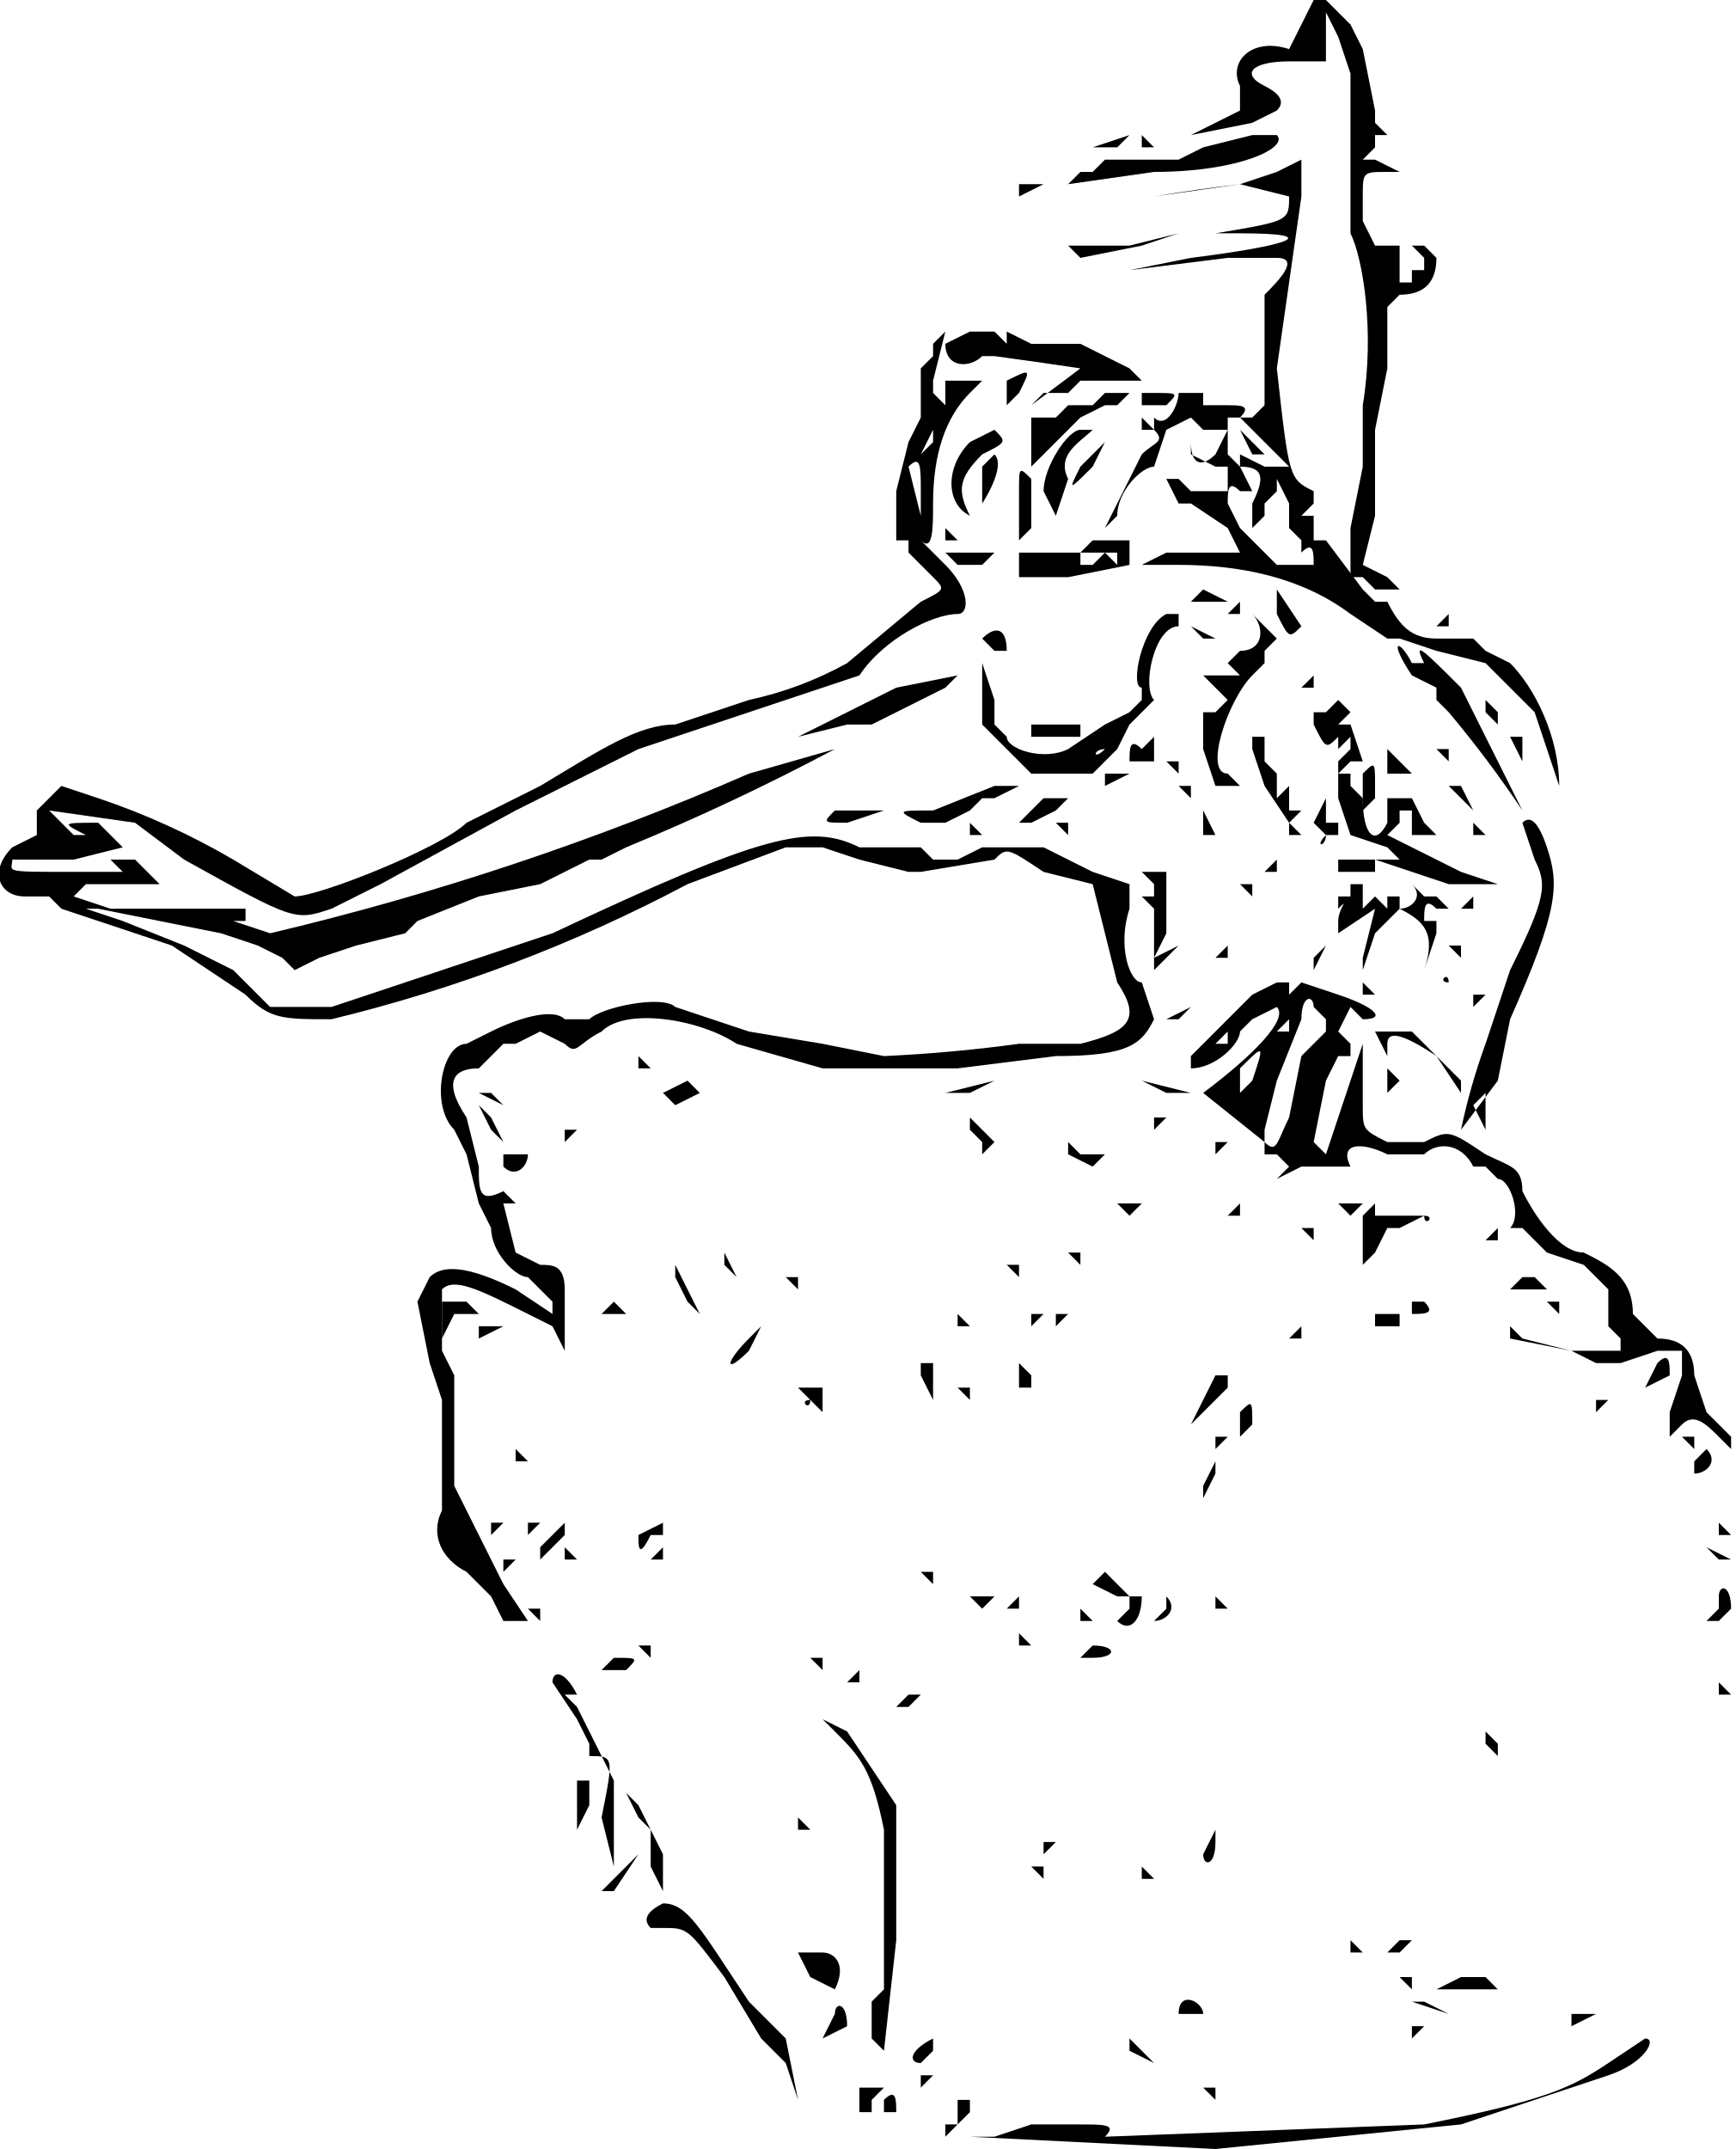
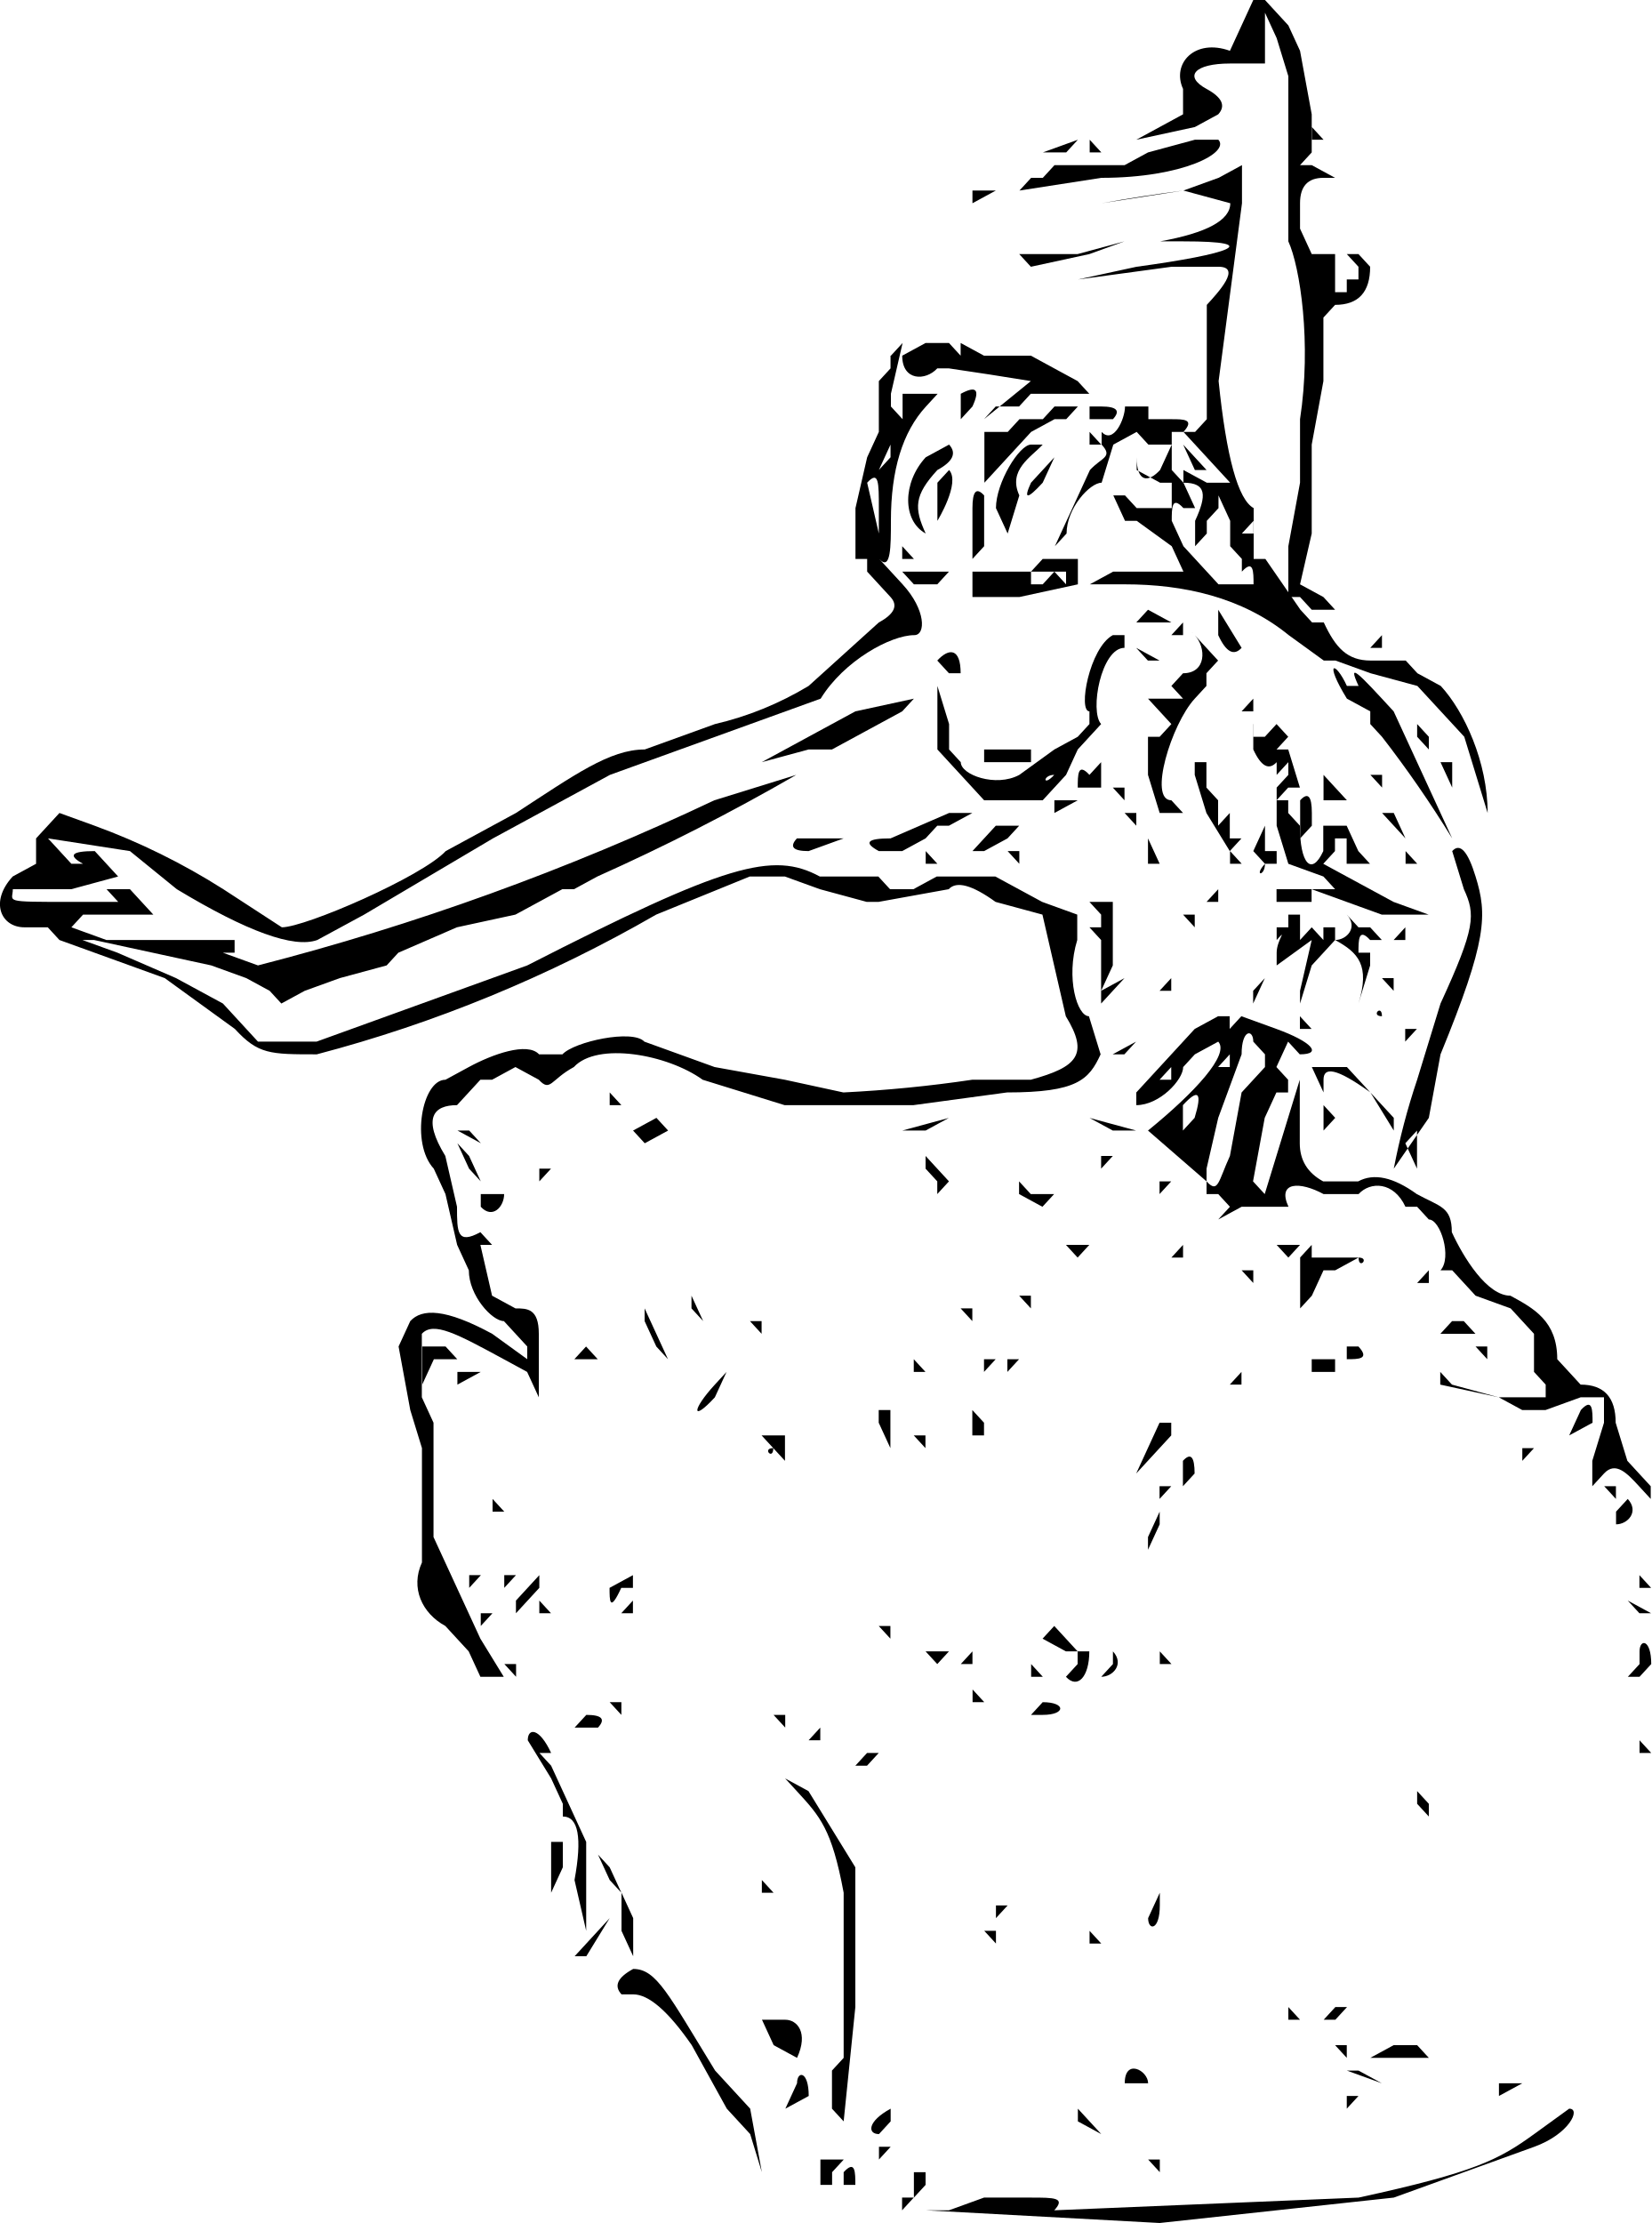
- <svg xmlns="http://www.w3.org/2000/svg" viewBox="0 0 141.4 175">
-   <path d="m107 0-1 2-1 2c-3-1-5 1-4 3v2l-2 1-2 1 5-1 2-1q1-1-1-2c-2-1-1-2 2-2h3V1l1 2 1 3v13c1 2 2 8 1 14v5l-1 5v4h1l1 1h2l-1-1-2-1 1-4v-7l1-5v-5l1-1c2 0 3-1 3-3l-1-1h-1l1 1v1h-1v1h-1v-3h-2l-1-2s1 0 0 0v-2c0-2 0-2 2-2h1l-2-1h-1l1-1c1 0 1 0 0 0V9l-1-5-1-2-2-2h-1Zm6 22v1-2 1Z" />
-   <path d="M112 11h1l-1-1v1ZM102 11l-4 1-2 1h1-4c1 0 0 0 0 0h-3l-1 1h1-2l-1 1s-1 0 0 0l7-1c7 0 11-2 10-3h-2Zm-3 2h-1 1Zm-7 1h-1 1ZM89 12h-1 3l1-1-3 1ZM93 12h1l-1-1v1ZM104 14l-3 1a142 142 0 0 0-7 1l7-1 4 1c0 2 0 2-6 3h-2 4c7 0 4 1-4 2l-5 1 8-1h4c2 0 0 2-1 3v9l-1 1h-1c1-1 0-1-1-1h-2v-1h-2c0 1-1 3-2 2v1c1 1 0 1-1 2l-3 6 1-1c0-2 2-4 3-4l1-3 2-1 1 1h2v-1h-1 2l3 3 1 1h-2l-2-1v1c2 0 2 1 1 3v2l1-1v-1l1-1v-1l1 2v2l1 1v2h-1c0 1 0 0 0 0h-1l-2-2-1-1-1-2c0-1 0-2 1-1h1l-1-2-1-1v-2l-1 2c-1 1-2 1-2-1v-1 2l2 1h1v2h-3l-1-1c0-1 0-1 0 0h-1l1 2h1l3 2 1 2h-6l-2 1h3c5 0 10 1 14 4l3 2c-1 0 0 0 0 0h1l3 1 4 1 4 4 2 6 1 3-1-3c0-4-2-8-4-10l-2-1-1-1h-3c-2 0-3-1-4-3h-1l-1-1-3-4h-1v-4c-2-1-2-1-3-10l1-7 1-7v-3l-2 1Zm3 27v1h-1l1-1Zm0 5h-1v-1c1-1 1 0 1 1Zm1 1h-1 1ZM83 15v1l2-1h-2Z" />
-   <path d="M92 20h-5l1 1 5-1 3-1-4 1ZM82 21h1-1ZM82 23h1-1ZM77 28c0 2 2 2 3 1h1a411 411 0 0 1 7 1l-4 3 1-1h1c0 1 0 1 0 0h1l1-1h5l-1-1-2-1-2-1h-4l-2-1v1l-1-1h-2l-2 1Z" />
-   <path d="M76 28v1l-1 1v4l-1 2-1 4v4q0 1 0 0h1v1c-1 0-1 0 0 0l1 1 1 1c1 1 1 1-1 2l-6 5a29 29 0 0 1-8 3l-6 2c-3 0-6 2-11 5l-6 3c-2 2-12 6-14 6l-5-3a59 59 0 0 0-11-5l-3-1-2 2v2l-2 1c-2 2-1 4 1 4h2l1 1 6 2 3 1 3 2 3 2c2 2 3 2 7 2a124 124 0 0 0 29-11l8-3h3l3 1 4 1h1l6-1c1-1 1-1 4 1l4 1 1 4 1 4c2 3 1 4-3 5h-5a123 123 0 0 1-11 1l-5-1-6-1-6-2c-1-1-6 0-7 1h-2c-1-1-4 0-6 1l-2 1c-2 0-3 5-1 7l1 2 1 4 1 2c0 2 2 4 3 4l2 2v1l-3-2c-4-2-6-2-7-1l-1 2 1 5 1 3v9c-1 2 0 4 2 5l2 2 1 2h2l-2-3-4-8v-9l-1-2v-5c1-1 3 0 7 2l2 1 1 2v1-6c0-2-1-2-2-2l-2-1-1-4h1l-1-1c-2 1-2 0-2-2l-1-4c-2-3-1-4 1-4l2-2h1l2-1 2 1c1 1 1 0 3-1 2-2 8-1 11 1l7 2h11l8-1c6 0 7-1 8-3l-1-3c-1 0-2-3-1-6v-2l-3-1-4-2h-5l-2 1h-2l-1-1h-5c-4-2-8-1-25 7l-18 6h-5l-1-1-2-2-4-2-5-2-3-1h1l5 1 5 1 3 1 2 1 1 1 2-1 3-1 4-1 1-1 5-2 5-1 4-2h1l2-1a191 191 0 0 0 17-8l-7 2a229 229 0 0 1-39 13l-3-1h1v-1H9l-3-1 1-1h9-3s0-1 0 0l-1-1-1-1H9l1 1H6c-6 0-5 0-5-1h5l4-1-2-2c-3 0-3 0-1 1H6l-2-2 7 1 4 3c9 5 9 5 12 4l4-2 11-6 10-5 18-6c2-3 6-5 8-5 1 0 1-2-1-4l-2-2c0-1 0 0 0 0 1 1 1-1 1-3q0-6 3-9l1-1h-3v2l-1-1v-1l1-4-1 1Zm0 8-1 1 1-2v1Zm-1 4v2l-1-4c1-1 1 0 1 2ZM4 72c-1 0-1 0 0 0 0 0 1 0 0 0ZM82 31v2l1-1c1-2 1-2-1-1ZM93 32v1h2c1-1 1-1-1-1h-1ZM90 32l-1 1h-2l-1 1h-2v4l2-2 2-2 2-1h1l1-1h-2Zm-5 3h-1 1Z" />
-   <path d="M88 35c-1 0-3 3-3 5l1 2 1-3c-1-2 1-3 2-4h2-3ZM93 35h1l-1-1v1ZM79 36c-2 2-2 5 0 6l1 1-1-1c-1-2-1-3 1-5 2-1 2-1 1-2l-2 1ZM101 35l1 2h1l-2-2Z" />
-   <path d="M88 38c-1 2-1 2 1 0l1-2-2 2ZM80 38v3s2-3 1-4l-1 1ZM83 40v4l1-1v-4c-1-1-1-1-1 1ZM103 43v1-1ZM77 44h1l-1-1v1ZM89 44l-1 1h-5v2h4l5-1v-2h-3Zm2 1v1l-1-1-1 1h-1v-1h3ZM77 45l1 1h2l1-1h-4ZM101 49l1 1c1 1 1 3-1 3l-1 1 1 1h-3l1 1 1 1-1 1h-1v3l1 3v1c0 1 0 1 0 0v-1h2l-1-1c-2 0 0-6 2-8l1-1v-1l1-1s0-1 0 0l-1-1-2-2ZM98 48l-1 1h-1 4l-2-1ZM104 50c1 2 1 2 2 1l-2-3v2ZM114 49h1c1 0 1 0 0 0h-1ZM95 50c-2 1-3 6-2 6v1l-1 1-2 1-3 2c-2 1-5 0-5-1l-1-1v-2l-1-3v5l1 1 1 1 2 2h5l1-1 1-1 1-2 1-1 1-1c1 0 1 0 0 0-1-1 0-6 2-6v-1h-1Zm-5 11c-1 1-1 0 0 0v-1 1Z" />
-   <path d="M100 50h1v-1l-1 1ZM117 51h1v-1l-1 1ZM80 52l1 1h1c0-2-1-2-2-1ZM97 51l1 1h1l-2-1ZM115 55l2 1v1l1 1a90 90 0 0 1 6 8l-5-10c-3-3-4-4-3-2h-1c-1-2-2-2 0 1ZM73 56l-6 3-2 1 4-1h2c1 0 0 0 0 0l6-3 1-1c0-1 0 0 0 0l-5 1ZM106 56h1v-1l-1 1ZM107 57v2c1 2 1 2 2 1 0 0 0-1 0 0v5l1 3h-1v-1h-1v-2l-1 2 1 1c-1 1 0 1 0 0h2l3 1 1 1h-6 1v1q-1 1 0 0h3v-1l3 1 3 1h4l-3-1-4-2-2-1 1-1v-1h1v2h2l-1-1-1-2h-2v2c-1 2-2 1-2-2l-1-1v-1h-1l1-1h1l-1-3h-1l1-1-1-1-1 1v2-2h-1v-1Zm3 4-1 1v-1l1-1v1ZM121 58l1 1v-1l-1-1v1ZM124 58l1 1-1-1c0-1 0 0 0 0ZM87 59h-3v1h4v-1h-1ZM94 60l-1 1c0 1 0 1 0 0-1-1-1 0-1 1 0 0 0 1 0 0h2v-2ZM102 60v1l1 3 2 3 1-1h-1v-2c1 0 1 0 0 0l-1 1v-2c0-1 0-1 0 0l-1-1v-2h-1ZM123 60l1 2v-2h-1ZM95 62l1 1v-1h-1Z" />
-   <path d="M113 62v1h2l-1-1-1-1v1ZM117 61l1 1v1-2h-1ZM125 63s0 1 0 0v-1 1ZM111 63v3l1-1c0-1-1 0 0 0v-1c0-2 0-2-1-1ZM90 63v1l2-1h-2ZM81 64l-5 2c-3 0-3 0-1 1h2l2-1 1-1h1l2-1h1-3ZM118 64l1 1 1 1-1-2h-1ZM96 64l1 1v-1h-1ZM85 65l-1 1-1 1h1l2-1 1-1h-2ZM98 66v2h1l-1-2-1-1 1 1ZM68 66c-1 1-1 1 1 1l3-1h-4ZM86 67l1 1v-1h-1ZM105 67v1h1s0-1 0 0l-1-1ZM120 67v1h1l-1-1ZM79 68h1l-1-1v1ZM104 69v1l-1 1h1v-2c0-1 0-1 0 0ZM107 71v1-1l1-1-1 1ZM93 71l1 1v1h-1l1 1v5l2-2 1-2-1 2-2 1 1-2v-5h-2ZM101 72l1 1v-1c1 0 0 0 0 0h-1ZM110 72v1h-1v1c-1 1-1 1 0 0s0 0 0 1v1l3-2-1 4v1l1-3 2-2c2 1 3 2 2 5l-1 4 1-4 1-3v-1h-1c0-1 0-2 1-1h1l-1-1h-1l-1-1s-1 0 0 0c1 1 0 2-1 2v-1h-1v1l-1-1-1 1v-2h-1ZM98 73v-1 1ZM119 74v1-2 1ZM119 74h1v-1l-1 1ZM98 75h-1 1c1-1 1-1 0 0ZM119 77v1l-1-1h1ZM99 78h1v-1l-1 1ZM107 78v1l1-2-1 1ZM99 79v1-1s-1 0 0 0ZM118 80v1-1c0-1-1 0 0 0ZM104 80l-2 1c-1 0-1 0 0 0l-1 1-1 1-1 1-2 2v1c2 0 4-2 4-3l1-1 2-1s0-1 0 0c1 1-2 4-6 7l5 4v-1l1-4 2-5c0-2 1-2 1-1l1 1v1l-1 1-1 1-1 5c-1 2-1 3-2 2v1h1l1 1s0 1 0 0l-1 1 2-1h4c-1-2 1-2 3-1h3c1-1 3-1 4 1h1l1 1c1 0 2 3 1 4h1l2 2 3 1 2 2v3l1 1v1h-4l-4-1-1-1v1l5 1 2 1h2l3-1h2v2l-1 3v2s1 0 0 0l1-1c1-1 2 0 3 1l1 1v-1l-2-2-1-3c0-2-1-3-3-3l-2-2c0-3-2-4-4-5-2 0-4-3-5-5 0-2-1-2-3-3-3-2-3-2-5-1h-3c-2-1-2-1-2-3v-7 2l-3 9-1-1 1-5 1-2h1v-1l-1-1 1-2 1 1c2 0 1-1-2-2l-3-1-1 1q0 1 0 0v-1h-1Zm1 4h-1l1-1c1-1 0 0 0 0v1Zm-5 1h-1l1-1v1Zm2 3-1 1v-2c2-2 2-2 1 1Zm8 5v-2 2ZM99 81h1c1 0 0 0 0 0h-1ZM111 81h1l-1-1v1ZM120 81v1l1-1h-1ZM95 83h1l1-1-2 1ZM117 83c0 1 0 1 0 0v-1 1Z" />
-   <path d="m112 84 1 2v3l1-1c1 1 0 0 0 0l-1-1v-2c0-1 1-1 4 1l2 3v-1l-4-4h-3ZM55 85h1v1-1h-1ZM52 87h1l-1-1v1ZM61 88h2-2ZM81 88l-4 1h2l2-1h2-2ZM39 89l2 1-1-1h-1ZM54 89l1 1 2-1-1-1-2 1ZM93 88l2 1h2l-4-1ZM80 89v1-1c1 0 1 0 0 0ZM117 90v-1 1ZM96 91h3-3ZM40 92l1 1-1-2-1-1 1 2ZM94 91v1l1-1h-1ZM79 92l1 1v1l1-1-2-2v1ZM46 93l1-1h-1v1ZM99 93v1l1-1h-1ZM87 94l2 1 1-1h-2l-1-1v1ZM41 94v1c1 1 2 0 2-1h-2ZM98 96v3-3ZM91 98l1 1 1-1h-2ZM109 98l1 1 1-1h-2ZM100 99h1v-1l-1 1ZM111 99v4l1-1 1-2h1l2-1c0 1 1 0 0 0h-4v-1l-1 1ZM106 100l1 1v-2 1h-1l-1-1 1 1ZM121 101h1v-1l-1 1ZM122 101l2 2-1-1-1-1ZM87 102l1 1v-1h-1ZM59 103l1 1-1-2v1ZM55 103v1l1 2 1 1-2-4ZM82 103l1 1s1 0 0 0v-1h-1ZM49 104l-1 1 1-1h1-1ZM124 104l-1 1h2c0-1 0-1 0 0h1l-1-1h-1ZM64 104l1 1v-1h-1ZM113 105s1 0 0 0v-1 1ZM84 105v1-1ZM36 106v3l1-2h2l-1-1h-2ZM64 106l2 1-2-1-1-1 1 1ZM50 106l-1 1h2l-1-1ZM115 106v1c1 0 2 0 1-1h-1ZM126 106l1 1v-1h-1ZM84 107v1l1-1h-1ZM78 107v1h1l-1-1ZM86 107v1l1-1h-1ZM112 107v1h2v-1h-2ZM39 108v1l2-1h-2ZM105 109h1v-1l-1 1ZM61 109c-2 2-2 3 0 1l1-2-1 1ZM75 112l1 2v-3h-1v1ZM135 111l-1 2 2-1c0-1 0-2-1-1ZM83 113h1v-1l-1-1v2ZM43 113s0 1 0 0v-1 1ZM99 112l-2 4 1-1 2-2v-1h-1ZM65 113l1 1c0 1-1 0 0 0l1 1v1-3h-2q-1 0 0 0ZM78 113l1 1v-1h-1ZM130 114v1l1-1h-1ZM133 114h1-1ZM101 115v2l1-1c0-2 0-2-1-1ZM99 117v1l1-1h-1ZM137 117l1 1v-1h-1ZM134 118h1-1c-1 0-1 0 0 0ZM138 119v1c1 0 2-1 1-2l-1 1ZM42 119h1l-1-1v1ZM98 121v2-1l1-2v-1l-1 2ZM134 119h1-1c-1 0-1 0 0 0ZM67 119l1 1-1-1ZM70 119h1-1ZM133 120v-1 1ZM40 124v1l1-1h-1ZM43 125l1-1h-1v1ZM46 124l-2 2v1l2-2v-1ZM52 125c0 1 0 2 1 0h1v-1l-2 1ZM140 124v1h1l-1-1ZM38 125v1-1ZM136 126v-1 1ZM46 126v1h1l-1-1ZM53 127h1v-1l-1 1ZM140 127h1l-2-1 1 1ZM41 127v1l1-1h-1ZM75 128l1 1v-1h-1ZM89 129l2 1h1v1l-1 1c1 1 2 0 2-2h-1l-1-1-1-1-1 1ZM79 130l1 1 1-1h-2ZM140 130v1l-1 1h1l1-1c0-2-1-2-1-1ZM82 131h1v-1l-1 1ZM95 131l-1 1c1 0 2-1 1-2v1ZM99 131h1l-1-1v1ZM43 131l1 1v-1h-1ZM76 131v1-1ZM88 132h1l-1-1v1ZM69 134c0 1 0 1 0 0l1-1-1 1ZM83 134h1l-1-1v1ZM106 134h1c1 1 1 1 0 0h-1ZM52 134l1 1v-1h-1ZM66 135l1 1v-1h-1ZM88 135h1c2 0 2-1 0-1l-1 1ZM49 136h2c1-1 1-1-1-1l-1 1ZM45 137l2 3 1 2v1c2 0 2 0 1 5l1 4v-7l-3-6-1-1h1c1 1 1 1 0 0-1-2-2-2-2-1ZM69 137h1s1 0 0 0v-1l-1 1ZM140 138h1l-1-1v1ZM71 138h1-1ZM74 138l-1 1h1l1-1h-1ZM67 140l1 1c2 2 3 3 4 8v13l-1 1v3l1 1 1-9v-11l-4-6-2-1ZM121 142l1 1v-1l-1-1v1Z" />
-   <path d="M47 145v4l1-2v-2h-1ZM51 146l1 2 1 1-1-2-1-1ZM58 147v-1 1ZM65 149h1l-1-1v1ZM98 151c0 1 1 1 1-1v-1l-1 2ZM53 152l1 2c0 1 0 0 0 0v-3l-1-2v3ZM85 150v1l1-1h-1ZM51 152l-1 1-2 2 1-1h1l2-3-1 1ZM84 152l1 1v-1h-1ZM93 153h1l-1-1v1ZM101 153h1-1ZM50 155h1c0-1 0 0 0 0h-1ZM54 155q-2 1-1 2h1c2 0 2 0 5 4l3 5 2 2 1 3-1-5-3-3c-4-6-5-8-7-8Zm11 13c0 1 0 1 0 0l-1-1 1 1ZM100 159v1-2 1ZM66 161l2 1c1-2 0-3-1-3h-2l1 2ZM71 160h1-1ZM93 163l1 1c1 0 0 0 0 0l-1-1ZM96 164h2c0 1 0 1 0 0s-2-2-2 0ZM68 164l-1 2c-1 0-1 0 0 0l2-1c0-2-1-2-1-1ZM99 165c-1 0-1 0 0 0h1-1ZM76 166c-2 1-2 2-1 2l1-1v-1ZM92 167l2 1-1-1c-1 0 0 0 0 0l-1-1v1ZM75 169v1l1-1h-1ZM70 170v2h1v-1l1-1c1 0 1 0 0 0h-2ZM98 170l1 1v-1h-1ZM114 158l-1 1h1l1-1h-1Z" />
-   <path d="M72 171v1h1c0-1 0-2-1-1ZM78 171v2l1-1v-1h-1ZM110 159h1l-1-1v1ZM77 174l1-1h-1v1ZM114 161l1 1v-1h-1ZM121 161h-2l-2 1h6-1l-1-1ZM115 163l3 1-2-1h-1ZM129 164h-1v1l2-1h-1ZM114 165l-1 1 1-1s0-1 0 0ZM141 165c0 1 0 1 0 0v-1 1ZM115 165v1l1-1h-1ZM134 166l-3 2c-3 2-5 3-15 5l-26 1c-1 0-1 0 0 0 1-1 0-1-2-1h-4l-3 1h-2l20 1 20-2 12-4c3-1 4-3 3-3ZM126 69q-1-3-2-2l1 3c1 2 1 3-2 9l-2 6a51 51 0 0 0-2 7l3-4 1-5c4-9 4-11 3-14Zm-5 23-1-2 1-1v3Z" />
+ <svg xmlns="http://www.w3.org/2000/svg" id="Lag_1" viewBox="0 0 130 175">
+   <path d="M98.67,0l-.92,2-.92,2c-2.76-1-4.61,1-3.69,3v2l-1.84,1-1.84,1,4.61-1,1.84-1c.61-.67,.31-1.33-.92-2-1.84-1-.92-2,1.84-2h2.76V1l.92,2,.92,3v13c.92,2,1.84,8,.92,14v5l-.92,5v4h.92l.92,1h1.84l-.92-1-1.84-1,.92-4v-7l.92-5v-5l.92-1c1.84,0,2.76-1,2.76-3l-.92-1h-.92l.92,1v1h-.92v1h-.92v-3h-1.84l-.92-2s.92,0,0,0v-2q0-2,1.84-2h.92l-1.84-1h-.92l.92-1q.92,0,0,0v-3l-.92-5-.92-2-1.84-2h-.92Zm5.53,22v0Z" />
+   <path d="M103.28,11h.92l-.92-1v1Zm-9.21,0l-3.69,1-1.84,1h-2.76c.92,0,0,0,0,0h-2.76l-.92,1h-.92l-.92,1s-.92,0,0,0l6.45-1c6.45,0,10.14-2,9.21-3h-1.84Zm-2.76,2h0Zm-6.45,1h0Zm-2.76-2h1.84l.92-1-2.76,1Zm3.69,0h.92l-.92-1v1Zm10.14,2l-2.76,1c-2.16,.28-4.31,.61-6.45,1l6.45-1,3.69,1q0,2-5.53,3h1.84c6.45,0,3.69,1-3.69,2l-4.61,1,7.37-1h3.69c1.84,0,0,2-.92,3v9l-.92,1h-.92c.92-1,0-1-.92-1h-1.84v-1h-1.84c0,1-.92,3-1.84,2v1c.92,1,0,1-.92,2l-2.76,6,.92-1c0-2,1.84-4,2.76-4l.92-3,1.84-1,.92,1h1.84v-1h.92l2.76,3,.92,1h-1.84l-1.84-1v1c1.84,0,1.84,1,.92,3v2l.92-1v-1l.92-1v-1l.92,2v2l.92,1v2h-.92c0,1,0,0,0,0h-.92l-1.84-2-.92-1-.92-2c0-1,0-2,.92-1h.92l-.92-2-.92-1v-2l-.92,2c-.92,1-1.84,1-1.84-1v1l1.84,1h.92v2h-2.76l-.92-1q0-1,0,0h-.92l.92,2h.92l2.76,2,.92,2h-5.53l-1.84,1h2.76c4.61,0,9.21,1,12.9,4l2.76,2c-.92,0,0,0,0,0h.92l2.76,1,3.69,1,3.69,4,1.84,6,.92,3-.92-3c0-4-1.84-8-3.69-10l-1.84-1-.92-1h-2.76c-1.84,0-2.76-1-3.69-3h-.92l-.92-1-2.76-4h-.92v-4q-1.84-1-2.76-10l.92-7,.92-7v-3l-1.84,1Zm2.76,27v1h-.92l.92-1Zm0,5h-.92v-1c.92-1,.92,0,.92,1Zm.92,1h0ZM76.56,15v1l1.84-1h-1.84Z" />
+   <path d="M84.85,20h-4.61l.92,1,4.61-1,2.76-1-3.69,1Zm-9.21,1h0Zm0,2h0Zm-4.61,5c0,2,1.84,2,2.76,1h.92c2.15,.31,4.3,.65,6.45,1l-3.69,3,.92-1h.92q0,1,0,0h.92l.92-1h4.61l-.92-1-1.84-1-1.84-1h-3.69l-1.84-1v1l-.92-1h-1.84l-1.84,1Z" />
+   <path d="M70.11,28v1l-.92,1v4l-.92,2-.92,4v4q0,.67,0,0h.92v1q-.92,0,0,0l.92,1,.92,1q.92,1-.92,2l-5.53,5c-2.31,1.39-4.79,2.4-7.37,3l-5.53,2c-2.76,0-5.53,2-10.14,5l-5.53,3c-1.84,2-11.06,6-12.9,6l-4.61-3c-3.21-2.04-6.61-3.71-10.14-5l-2.76-1-1.84,2v2l-1.84,1c-1.84,2-.92,4,.92,4h1.84l.92,1,5.53,2,2.76,1,2.76,2,2.76,2c1.84,2,2.76,2,6.45,2,9.3-2.44,18.27-6.13,26.72-11l7.37-3h2.76l2.76,1,3.69,1h.92l5.53-1q.92-1,3.69,1l3.69,1,.92,4,.92,4c1.84,3,.92,4-2.76,5h-4.61c-3.36,.5-6.74,.83-10.14,1l-4.61-1-5.53-1-5.53-2c-.92-1-5.53,0-6.45,1h-1.84c-.92-1-3.69,0-5.53,1l-1.84,1c-1.84,0-2.76,5-.92,7l.92,2,.92,4,.92,2c0,2,1.84,4,2.76,4l1.84,2v1l-2.76-2c-3.69-2-5.53-2-6.45-1l-.92,2,.92,5,.92,3v9c-.92,2,0,4,1.84,5l1.84,2,.92,2h1.84l-1.84-3-3.69-8v-9l-.92-2v-5c.92-1,2.76,0,6.45,2l1.84,1,.92,2v-5c0-2-.92-2-1.84-2l-1.84-1-.92-4h.92l-.92-1c-1.84,1-1.84,0-1.84-2l-.92-4c-1.84-3-.92-4,.92-4l1.84-2h.92l1.84-1,1.84,1c.92,1,.92,0,2.76-1,1.84-2,7.37-1,10.14,1l6.45,2h10.14l7.37-1c5.53,0,6.45-1,7.37-3l-.92-3c-.92,0-1.84-3-.92-6v-2l-2.76-1-3.69-2h-4.61l-1.84,1h-1.84l-.92-1h-4.61c-3.69-2-7.37-1-23.03,7l-16.59,6h-4.61l-.92-1-1.84-2-3.69-2-4.61-2-2.76-1h.92l4.61,1,4.61,1,2.76,1,1.84,1,.92,1,1.84-1,2.76-1,3.69-1,.92-1,4.61-2,4.61-1,3.69-2h.92l1.84-1c5.34-2.39,10.57-5.06,15.66-8l-6.45,2c-11.59,5.49-23.62,9.84-35.93,13l-2.76-1h.92v-1H8.38l-2.76-1,.92-1h5.53s0-1,0,0l-.92-1-.92-1h-1.84l.92,1h-3.69c-5.53,0-4.61,0-4.61-1H5.61l3.69-1-1.84-2q-2.76,0-.92,1h-.92l-1.84-2,6.45,1,3.69,3q8.29,5,11.06,4l3.69-2,10.14-6,9.21-5,16.59-6c1.84-3,5.53-5,7.37-5,.92,0,.92-2-.92-4l-1.84-2c0-1,0,0,0,0,.92,1,.92-1,.92-3,0-4,.92-7,2.76-9l.92-1h-2.76v2l-.92-1v-1l.92-4-.92,1Zm0,8l-.92,1,.92-2v1Zm-.92,4v2l-.92-4c.92-1,.92,0,.92,2ZM3.77,72q-.92,0,0,0s.92,0,0,0ZM75.64,31v2l.92-1q.92-2-.92-1Zm10.14,1v1h1.84q.92-1-.92-1h-.92Zm-2.76,0l-.92,1h-1.84l-.92,1h-1.84v4l1.84-2,1.84-2,1.84-1h.92l.92-1h-1.84Zm-4.61,3h0Z" />
+   <path d="M81.17,35c-.92,0-2.76,3-2.76,5l.92,2,.92-3c-.92-2,.92-3,1.84-4h-.92Zm4.61,0h.92l-.92-1v1Zm-12.9,1c-1.84,2-1.84,5,0,6l.92,1-.92-1c-.92-2-.92-3,.92-5q1.84-1,.92-2l-1.84,1Zm20.27-1l.92,2h.92l-1.84-2Z" />
+   <path d="M81.17,38q-.92,2,.92,0l.92-2-1.84,2Zm-7.37,0v3s1.84-3,.92-4l-.92,1Zm2.76,2v4l.92-1v-4q-.92-1-.92,1Zm18.43,3v0Zm-23.96,1h.92l-.92-1v1Zm11.06,0l-.92,1h-4.61v2h3.69l4.61-1v-2h-2.76Zm1.84,1v1l-.92-1-.92,1h-.92v-1h2.76Zm-12.9,0l.92,1h1.84l.92-1h-3.69Zm22.11,4l.92,1c.92,1,.92,3-.92,3l-.92,1,.92,1h-2.76l.92,1,.92,1-.92,1h-.92v3l.92,3v1q0,1,0,0v-1h1.84l-.92-1c-1.84,0,0-6,1.84-8l.92-1v-1l.92-1s0-1,0,0l-.92-1-1.84-2Zm-2.76-1l-.92,1h2.76l-1.84-1Zm5.53,2q.92,2,1.84,1l-1.84-3v2Zm9.21-1h.92q.92,0,0,0h-.92Zm-17.51,1c-1.84,1-2.76,6-1.84,6v1l-.92,1-1.84,1-2.76,2c-1.84,1-4.61,0-4.61-1l-.92-1v-2l-.92-3v5l.92,1,.92,1,1.84,2h4.61l.92-1,.92-1,.92-2,.92-1,.92-1q.92,0,0,0c-.92-1,0-6,1.84-6v-1h-.92Zm-4.61,11c-.92,1-.92,0,0,0v0Z" />
+   <path d="M92.22,50h.92v-1l-.92,1Zm15.66,1h.92v-1l-.92,1Zm-34.09,1l.92,1h.92c0-2-.92-2-1.84-1Zm15.66-1l.92,1h.92l-1.84-1Zm16.59,4l1.84,1v1l.92,1c1.98,2.55,3.82,5.22,5.53,8l-4.61-10c-2.76-3-3.69-4-2.76-2h-.92c-.92-2-1.84-2,0,1Zm-38.7,1l-5.53,3-1.84,1,3.69-1h1.84c.92,0,0,0,0,0l5.53-3,.92-1c0-1,0,0,0,0l-4.61,1Zm30.41,0h.92v-1l-.92,1Zm.92,1v2q.92,2,1.84,1s0-1,0,0v5l.92,3h-.92v-1h-.92v-2l-.92,2,.92,1c-.92,1,0,1,0,0h1.84l2.76,1,.92,1h-4.61v1q-.61,.67,0,0h2.76v-1l2.76,1,2.76,1h3.69l-2.76-1-3.69-2-1.84-1,.92-1v-1h.92v2h1.84l-.92-1-.92-2h-1.84v2c-.92,2-1.84,1-1.84-2l-.92-1v-1h-.92l.92-1h.92l-.92-3h-.92l.92-1-.92-1-.92,1v0h-.92v-1Zm2.76,4l-.92,1v-1l.92-1v1Zm10.14-3l.92,1v-1l-.92-1v1Zm2.76,0l.92,1-.92-1c0-1,0,0,0,0Zm-34.09,1h-2.76v1h3.69v-1h-.92Zm6.45,1l-.92,1q0,1,0,0c-.92-1-.92,0-.92,1,0,0,0,1,0,0h1.84v-2Zm7.37,0v1l.92,3,1.84,3,.92-1h-.92v-2q.92,0,0,0l-.92,1v-2q0-1,0,0l-.92-1v-2h-.92Zm19.35,0l.92,2v-2h-.92Zm-25.8,2l.92,1v-1h-.92Z" />
+   <path d="M104.2,62v1h1.84l-.92-1-.92-1v1Zm3.69-1l.92,1v-1h-.92Zm7.37,2s0,1,0,0v0Zm-12.9,0v3l.92-1c0-1-.92,0,0,0v-1q0-2-.92-1Zm-19.35,0v1l1.84-1h-1.84Zm-8.29,1l-4.61,2q-2.76,0-.92,1h1.84l1.84-1,.92-1h.92l1.84-1h-1.84Zm34.09,0l.92,1,.92,1-.92-2h-.92Zm-20.27,0l.92,1v-1h-.92Zm-10.14,1l-.92,1-.92,1h.92l1.84-1,.92-1h-1.84Zm11.98,1v2h.92l-.92-2-.92-1,.92,1Zm-27.64,0q-.92,1,.92,1l2.76-1h-3.69Zm16.59,1l.92,1v-1h-.92Zm17.51,0v1h.92s0-1,0,0l-.92-1Zm13.82,0v1h.92l-.92-1Zm-37.78,1h.92l-.92-1v1Zm23.03,1v1l-.92,1h.92v-2q0-1,0,0Zm2.76,2v0l.92-1-.92,1Zm-12.9,0l.92,1v1h-.92l.92,1v5l1.84-2,.92-2-.92,2-1.84,1,.92-2v-5h-1.84Zm7.37,1l.92,1v-1c.92,0,0,0,0,0h-.92Zm8.29,0v1h-.92v1q-.92,1,0,0c.92-1,0,0,0,1v1l2.76-2-.92,4v1l.92-3,1.84-2c1.84,1,2.76,2,1.84,5l-.92,4,.92-4,.92-3v-1h-.92c0-1,0-2,.92-1h.92l-.92-1h-.92l-.92-1s-.92,0,0,0c.92,1,0,2-.92,2v-1h-.92v1l-.92-1-.92,1v-2h-.92Zm-11.06,1v0Zm19.35,1v0Zm0,0h.92v-1l-.92,1Zm-19.35,1h0q.92-1,0,0Zm19.35,2v1l-.92-1h.92Zm-18.43,1h.92v-1l-.92,1Zm7.37,0v1l.92-2-.92,1Zm-7.37,1v0s-.92,0,0,0Zm17.51,1v0c0-1-.92,0,0,0Zm-12.9,0l-1.84,1q-.92,0,0,0l-.92,1-.92,1-.92,1-1.84,2v1c1.84,0,3.69-2,3.69-3l.92-1,1.84-1s0-1,0,0c.92,1-1.84,4-5.53,7l4.61,4v-1l.92-4,1.84-5c0-2,.92-2,.92-1l.92,1v1l-.92,1-.92,1-.92,5c-.92,2-.92,3-1.84,2v1h.92l.92,1s0,1,0,0l-.92,1,1.84-1h3.69c-.92-2,.92-2,2.76-1h2.76c.92-1,2.76-1,3.69,1h.92l.92,1c.92,0,1.84,3,.92,4h.92l1.84,2,2.76,1,1.84,2v3l.92,1v1h-3.69l-3.69-1-.92-1v1l4.61,1,1.84,1h1.84l2.76-1h1.84v2l-.92,3v2s.92,0,0,0l.92-1c.92-1,1.84,0,2.76,1l.92,1v-1l-1.84-2-.92-3c0-2-.92-3-2.76-3l-1.84-2c0-3-1.84-4-3.69-5-1.84,0-3.69-3-4.61-5,0-2-.92-2-2.76-3q-2.76-2-4.61-1h-2.76q-1.84-1-1.84-3v-5l-2.76,9-.92-1,.92-5,.92-2h.92v-1l-.92-1,.92-2,.92,1c1.84,0,.92-1-1.84-2l-2.76-1-.92,1q0,.67,0,0v-1h-.92Zm.92,4h-.92l.92-1c.92-1,0,0,0,0v1Zm-4.61,1h-.92l.92-1v1Zm1.84,3l-.92,1v-2q1.84-2,.92,1Zm7.37,5v0Zm-10.14-12h.92c.92,0,0,0,0,0h-.92Zm11.06,0h.92l-.92-1v1Zm8.29,0v1l.92-1h-.92Zm-23.03,2h.92l.92-1-1.84,1Zm20.27,0q0,1,0,0v0Z" />
+   <path d="M103.28,84l.92,2v3l.92-1c.92,1,0,0,0,0l-.92-1v-2c0-1,.92-1,3.69,1l1.84,3v-1l-3.69-4h-2.76Zm-52.52,1h.92v0h-.92Zm-2.76,2h.92l-.92-1v1Zm8.29,1h0Zm18.43,0l-3.69,1h1.84l1.84-1h0Zm-38.7,1l1.84,1-.92-1h-.92Zm13.82,0l.92,1,1.84-1-.92-1-1.84,1Zm35.93-1l1.84,1h1.84l-3.69-1Zm-11.98,1v0q.92,0,0,0Zm34.09,1v0Zm-19.35,1h0Zm-51.6,1l.92,1-.92-2-.92-1,.92,2Zm49.76-1v1l.92-1h-.92Zm-13.82,1l.92,1v1l.92-1-1.84-2v1Zm-30.41,1l.92-1h-.92v1Zm48.83,0v1l.92-1h-.92Zm-11.06,1l1.84,1,.92-1h-1.84l-.92-1v1Zm-42.38,0v1c.92,1,1.84,0,1.84-1h-1.84Zm52.52,2v0Zm-6.45,2l.92,1,.92-1h-1.84Zm16.59,0l.92,1,.92-1h-1.84Zm-8.29,1h.92v-1l-.92,1Zm10.14,0v4l.92-1,.92-2h.92l1.84-1c0,1,.92,0,0,0h-3.69v-1l-.92,1Zm-4.61,1l.92,1v-1h-.92l-.92-1,.92,1Zm13.82,1h.92v-1l-.92,1Zm.92,0l1.84,2-.92-1-.92-1Zm-32.25,1l.92,1v-1h-.92Zm-25.8,1l.92,1-.92-2v1Zm-3.69,0v1l.92,2,.92,1-1.84-4Zm24.88,0l.92,1s.92,0,0,0v-1h-.92Zm-30.41,1l-.92,1,.92-1h0Zm69.1,0l-.92,1h1.84q0-1,0,0h.92l-.92-1h-.92Zm-55.28,0l.92,1v-1h-.92Zm45.15,1s.92,0,0,0v0Zm-26.72,0v0Zm-44.23,1v3l.92-2h1.84l-.92-1h-1.84Zm25.8,0l1.84,1-1.84-1-.92-1,.92,1Zm-12.9,0l-.92,1h1.84l-.92-1Zm59.89,0v1c.92,0,1.84,0,.92-1h-.92Zm10.14,0l.92,1v-1h-.92Zm-38.7,1v1l.92-1h-.92Zm-5.53,0v1h.92l-.92-1Zm7.37,0v1l.92-1h-.92Zm23.96,0v1h1.84v-1h-1.84Zm-67.26,1v1l1.84-1h-1.84Zm60.81,1h.92v-1l-.92,1Zm-40.54,0c-1.84,2-1.84,3,0,1l.92-2-.92,1Zm12.9,3l.92,2v-3h-.92v1Zm55.28-1l-.92,2,1.84-1c0-1,0-2-.92-1Zm-47.91,2h.92v-1l-.92-1v2Zm-36.86,0s0,1,0,0v0Zm51.6-1l-1.84,4,.92-1,1.84-2v-1h-.92Zm-31.33,1l.92,1c0,1-.92,0,0,0l.92,1v-2h-1.84q-.61,0,0,0Zm11.98,0l.92,1v-1h-.92Zm47.91,1v1l.92-1h-.92Zm2.76,0h0Zm-29.48,1v2l.92-1q0-2-.92-1Zm-1.84,2v1l.92-1h-.92Zm35.01,0l.92,1v-1h-.92Zm-2.76,1h0q-.92,0,0,0Zm3.69,1v1c.92,0,1.84-1,.92-2l-.92,1Zm-88.45,0h.92l-.92-1v1Zm51.6,2v1l.92-2v-1l-.92,2Zm33.17-2h0q-.92,0,0,0Zm-61.73,0l.92,1-.92-1Zm2.76,0h0Zm58.05,1v0Zm-85.69,4v1l.92-1h-.92Zm2.76,1l.92-1h-.92v1Zm2.76-1l-1.84,2v1l1.84-2v-1Zm5.53,1c0,1,0,2,.92,0h.92v-1l-1.84,1Zm81.08-1v1h.92l-.92-1Zm-93.98,1v0Zm90.3,1v0Zm-82.93,0v1h.92l-.92-1Zm6.45,1h.92v-1l-.92,1Zm80.16,0h.92l-1.84-1,.92,1Zm-91.22,0v1l.92-1h-.92Zm31.33,1l.92,1v-1h-.92Zm12.9,1l1.84,1h.92v1l-.92,1c.92,1,1.84,0,1.84-2h-.92l-.92-1-.92-1-.92,1Zm-9.21,1l.92,1,.92-1h-1.84Zm56.21,0v1l-.92,1h.92l.92-1c0-2-.92-2-.92-1Zm-53.44,1h.92v-1l-.92,1Zm11.98,0l-.92,1c.92,0,1.84-1,.92-2v1Zm3.69,0h.92l-.92-1v1Zm-51.6,0l.92,1v-1h-.92Zm30.41,0v0Zm11.06,1h.92l-.92-1v1Zm-17.51,2q0,1,0,0l.92-1-.92,1Zm12.9,0h.92l-.92-1v1Zm21.19,0h.92q.92,1,0,0h-.92Zm-49.76,0l.92,1v-1h-.92Zm12.9,1l.92,1v-1h-.92Zm20.27,0h.92c1.84,0,1.84-1,0-1l-.92,1Zm-35.93,1h1.84q.92-1-.92-1l-.92,1Zm-3.69,1l1.84,3,.92,2v1q1.84,0,.92,5l.92,4v-7l-2.76-6-.92-1h.92q.92,1,0,0c-.92-2-1.84-2-1.84-1Zm22.11,0h.92s.92,0,0,0v-1l-.92,1Zm65.42,1h.92l-.92-1v1Zm-63.58,0h0Zm2.76,0l-.92,1h.92l.92-1h-.92Zm-6.45,2l.92,1c1.84,2,2.76,3,3.69,8v13l-.92,1v3l.92,1,.92-9v-11l-3.69-6-1.84-1Zm49.76,2l.92,1v-1l-.92-1v1Z" />
+   <path d="M43.39,145v4l.92-2v-2h-.92Zm3.69,1l.92,2,.92,1-.92-2-.92-1Zm6.45,1v0Zm6.45,2h.92l-.92-1v1Zm30.41,2c0,1,.92,1,.92-1v-1l-.92,2Zm-41.46,1l.92,2c0,1,0,0,0,0v-3l-.92-2v3Zm29.48-2v1l.92-1h-.92Zm-31.33,2l-.92,1-1.84,2,.92-1h.92l1.84-3-.92,1Zm30.41,0l.92,1v-1h-.92Zm8.29,1h.92l-.92-1v1Zm7.37,0h0Zm-46.99,2h.92c0-1,0,0,0,0h-.92Zm3.69,0c-1.23,.67-1.54,1.33-.92,2h.92q1.84,0,4.61,4l2.76,5,1.84,2,.92,3-.92-5-2.76-3c-3.69-6-4.61-8-6.45-8Zm10.14,13q0,1,0,0l-.92-1,.92,1Zm32.25-9v0Zm-31.33,2l1.84,1c.92-2,0-3-.92-3h-1.84l.92,2Zm4.61-1h0Zm20.27,3l.92,1c.92,0,0,0,0,0l-.92-1Zm2.76,1h1.84q0,1,0,0c0-1-1.84-2-1.84,0Zm-25.8,0l-.92,2q-.92,0,0,0l1.84-1c0-2-.92-2-.92-1Zm28.56,1q-.92,0,0,0h0Zm-21.19,1c-1.84,1-1.84,2-.92,2l.92-1v-1Zm14.74,1l1.84,1-.92-1c-.92,0,0,0,0,0l-.92-1v1Zm-15.66,2v1l.92-1h-.92Zm-4.61,1v2h.92v-1l.92-1q.92,0,0,0h-1.84Zm25.8,0l.92,1v-1h-.92Zm14.74-12l-.92,1h.92l.92-1h-.92Z" />
+   <path d="M66.42,171v1h.92c0-1,0-2-.92-1Zm5.53,0v2l.92-1v-1h-.92Zm29.48-12h.92l-.92-1v1Zm-30.41,15l.92-1h-.92v1Zm34.09-13l.92,1v-1h-.92Zm6.45,0h-1.84l-1.84,1h4.61l-.92-1Zm-5.53,2l2.76,1-1.84-1h-.92Zm12.9,1h-.92v1l1.84-1h-.92Zm-13.82,1l-.92,1,.92-1s0-1,0,0Zm24.88,0q0,1,0,0v0Zm-23.96,0v1l.92-1h-.92Zm17.51,1l-2.76,2c-2.76,2-4.61,3-13.82,5l-23.96,1q-.92,0,0,0c.92-1,0-1-1.84-1h-3.69l-2.76,1h-1.84l18.43,1,18.43-2,11.06-4c2.76-1,3.69-3,2.76-3Zm-7.37-97c-.61-2-1.23-2.67-1.84-2l.92,3c.92,2,.92,3-1.84,9l-1.84,6c-.77,2.28-1.38,4.62-1.84,7l2.76-4,.92-5c3.69-9,3.69-11,2.76-14Zm-4.61,23l-.92-2,.92-1v3Z" />
</svg>
